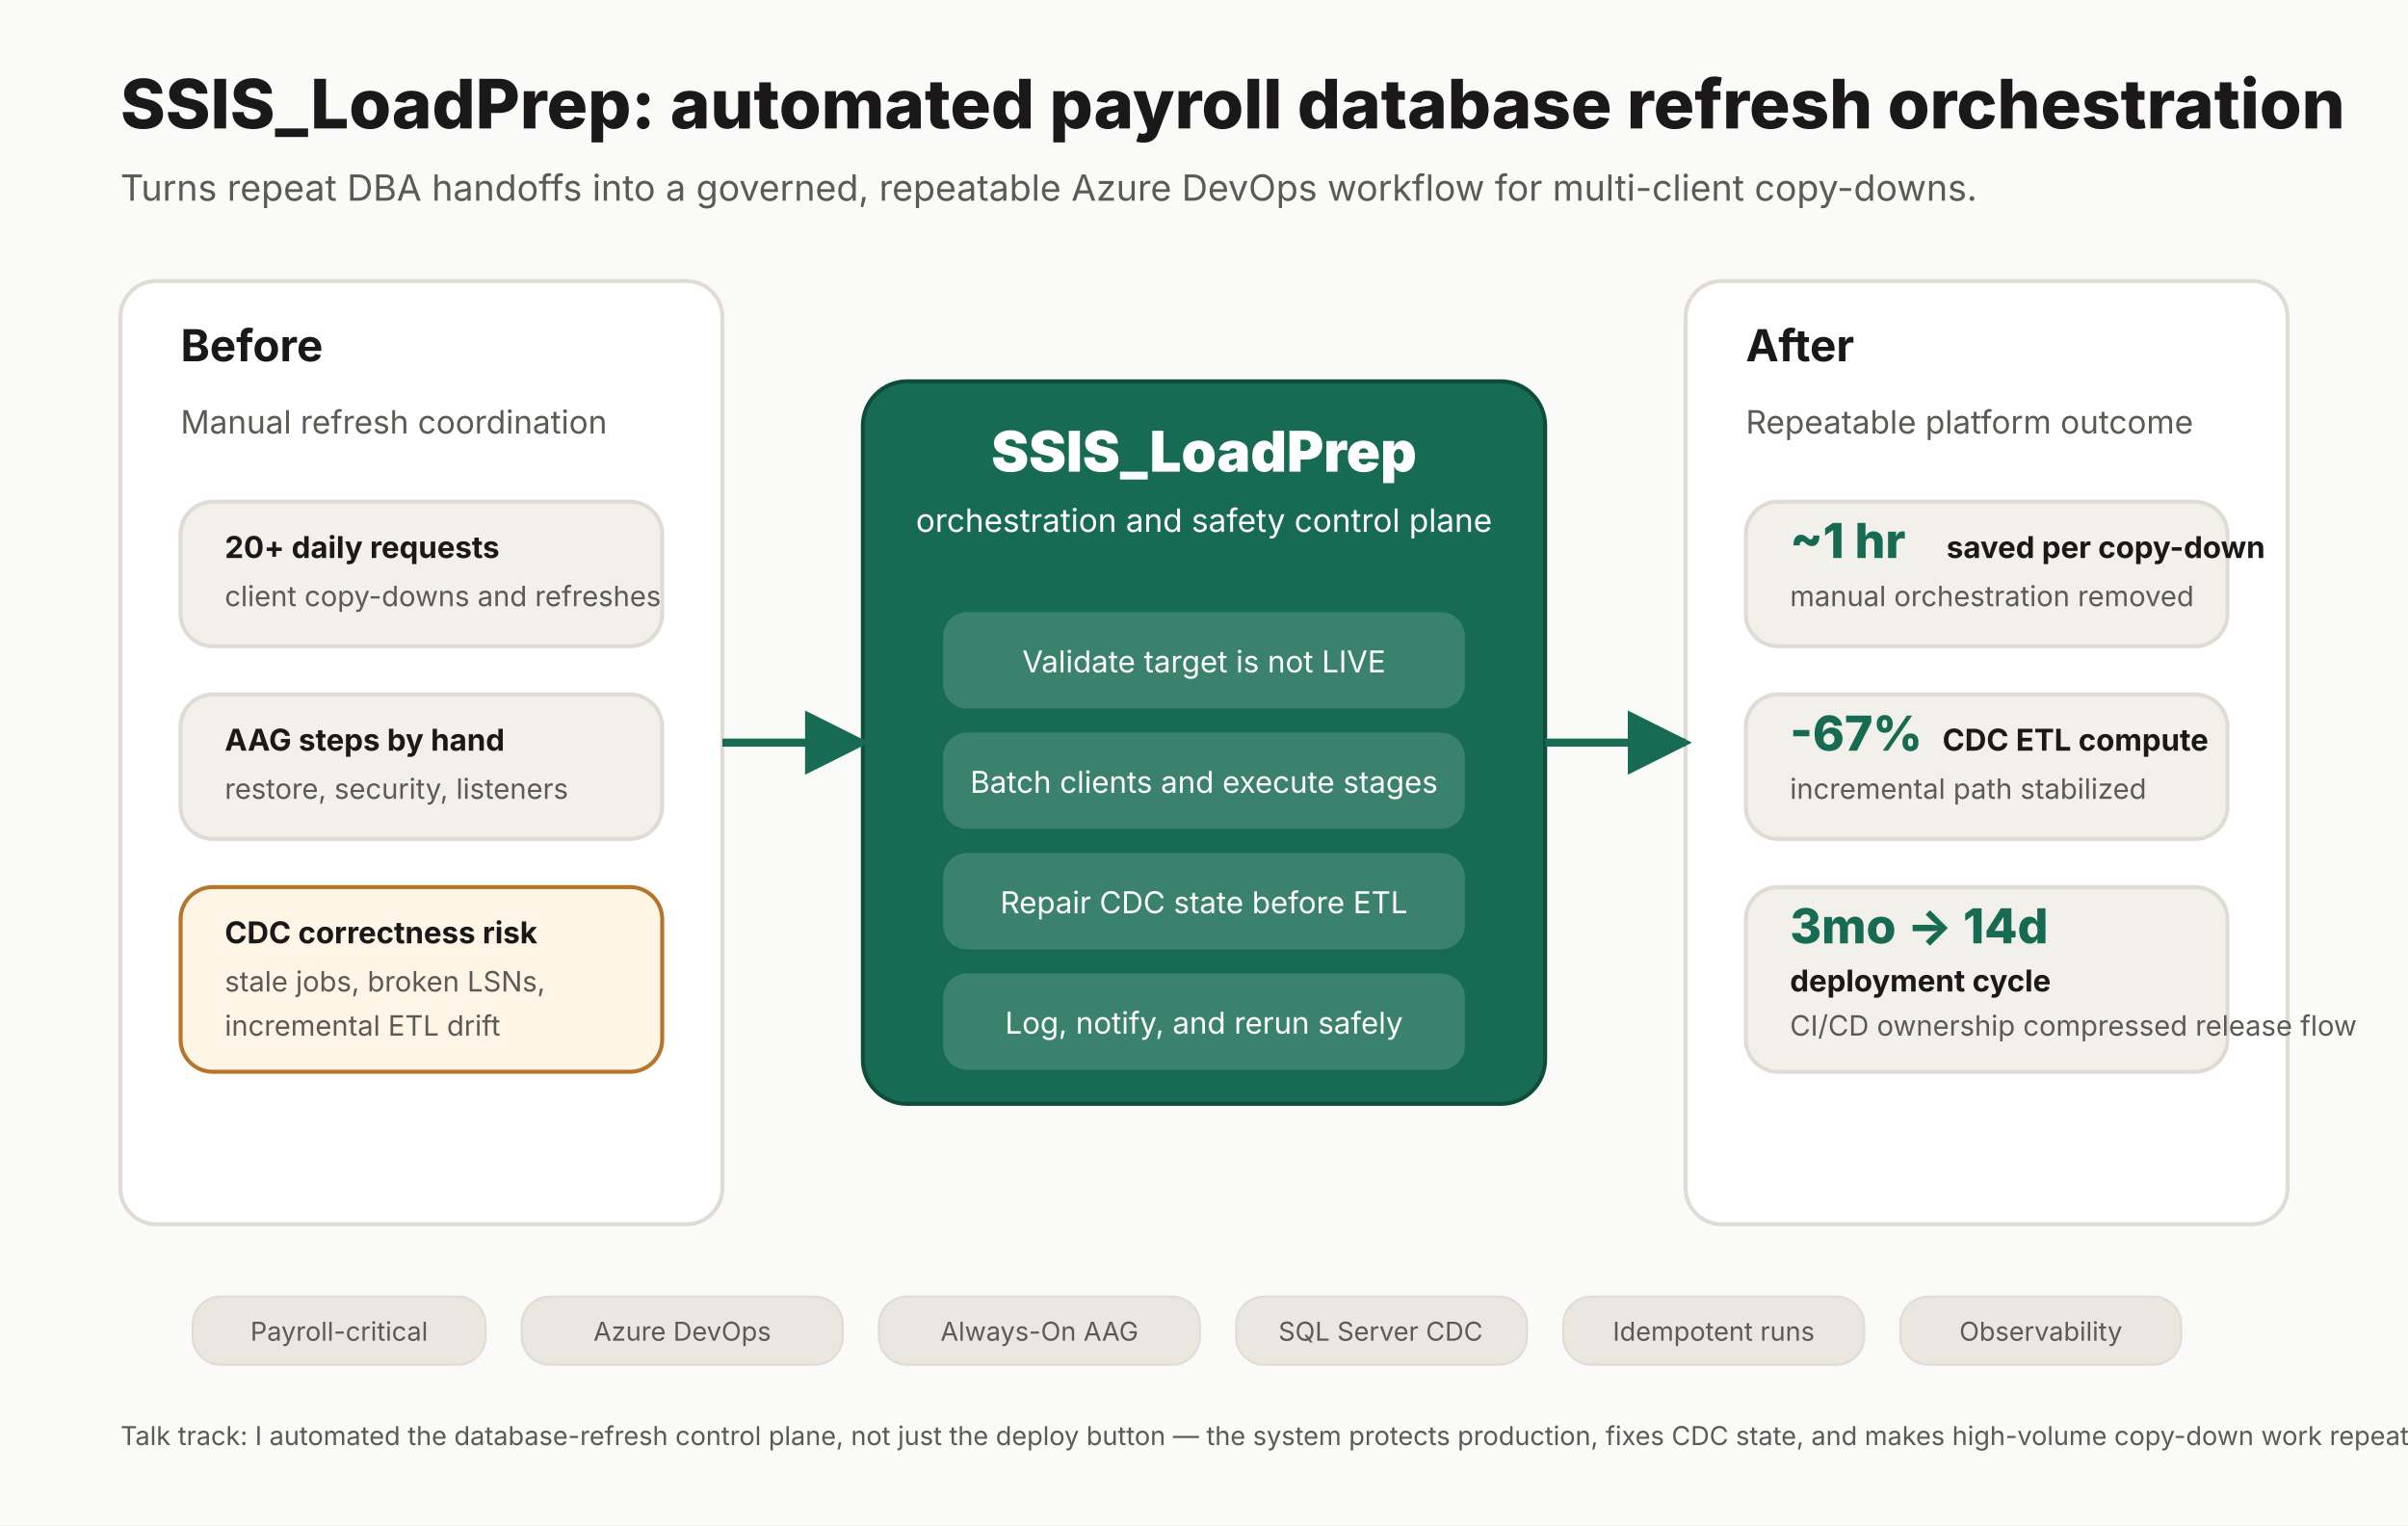
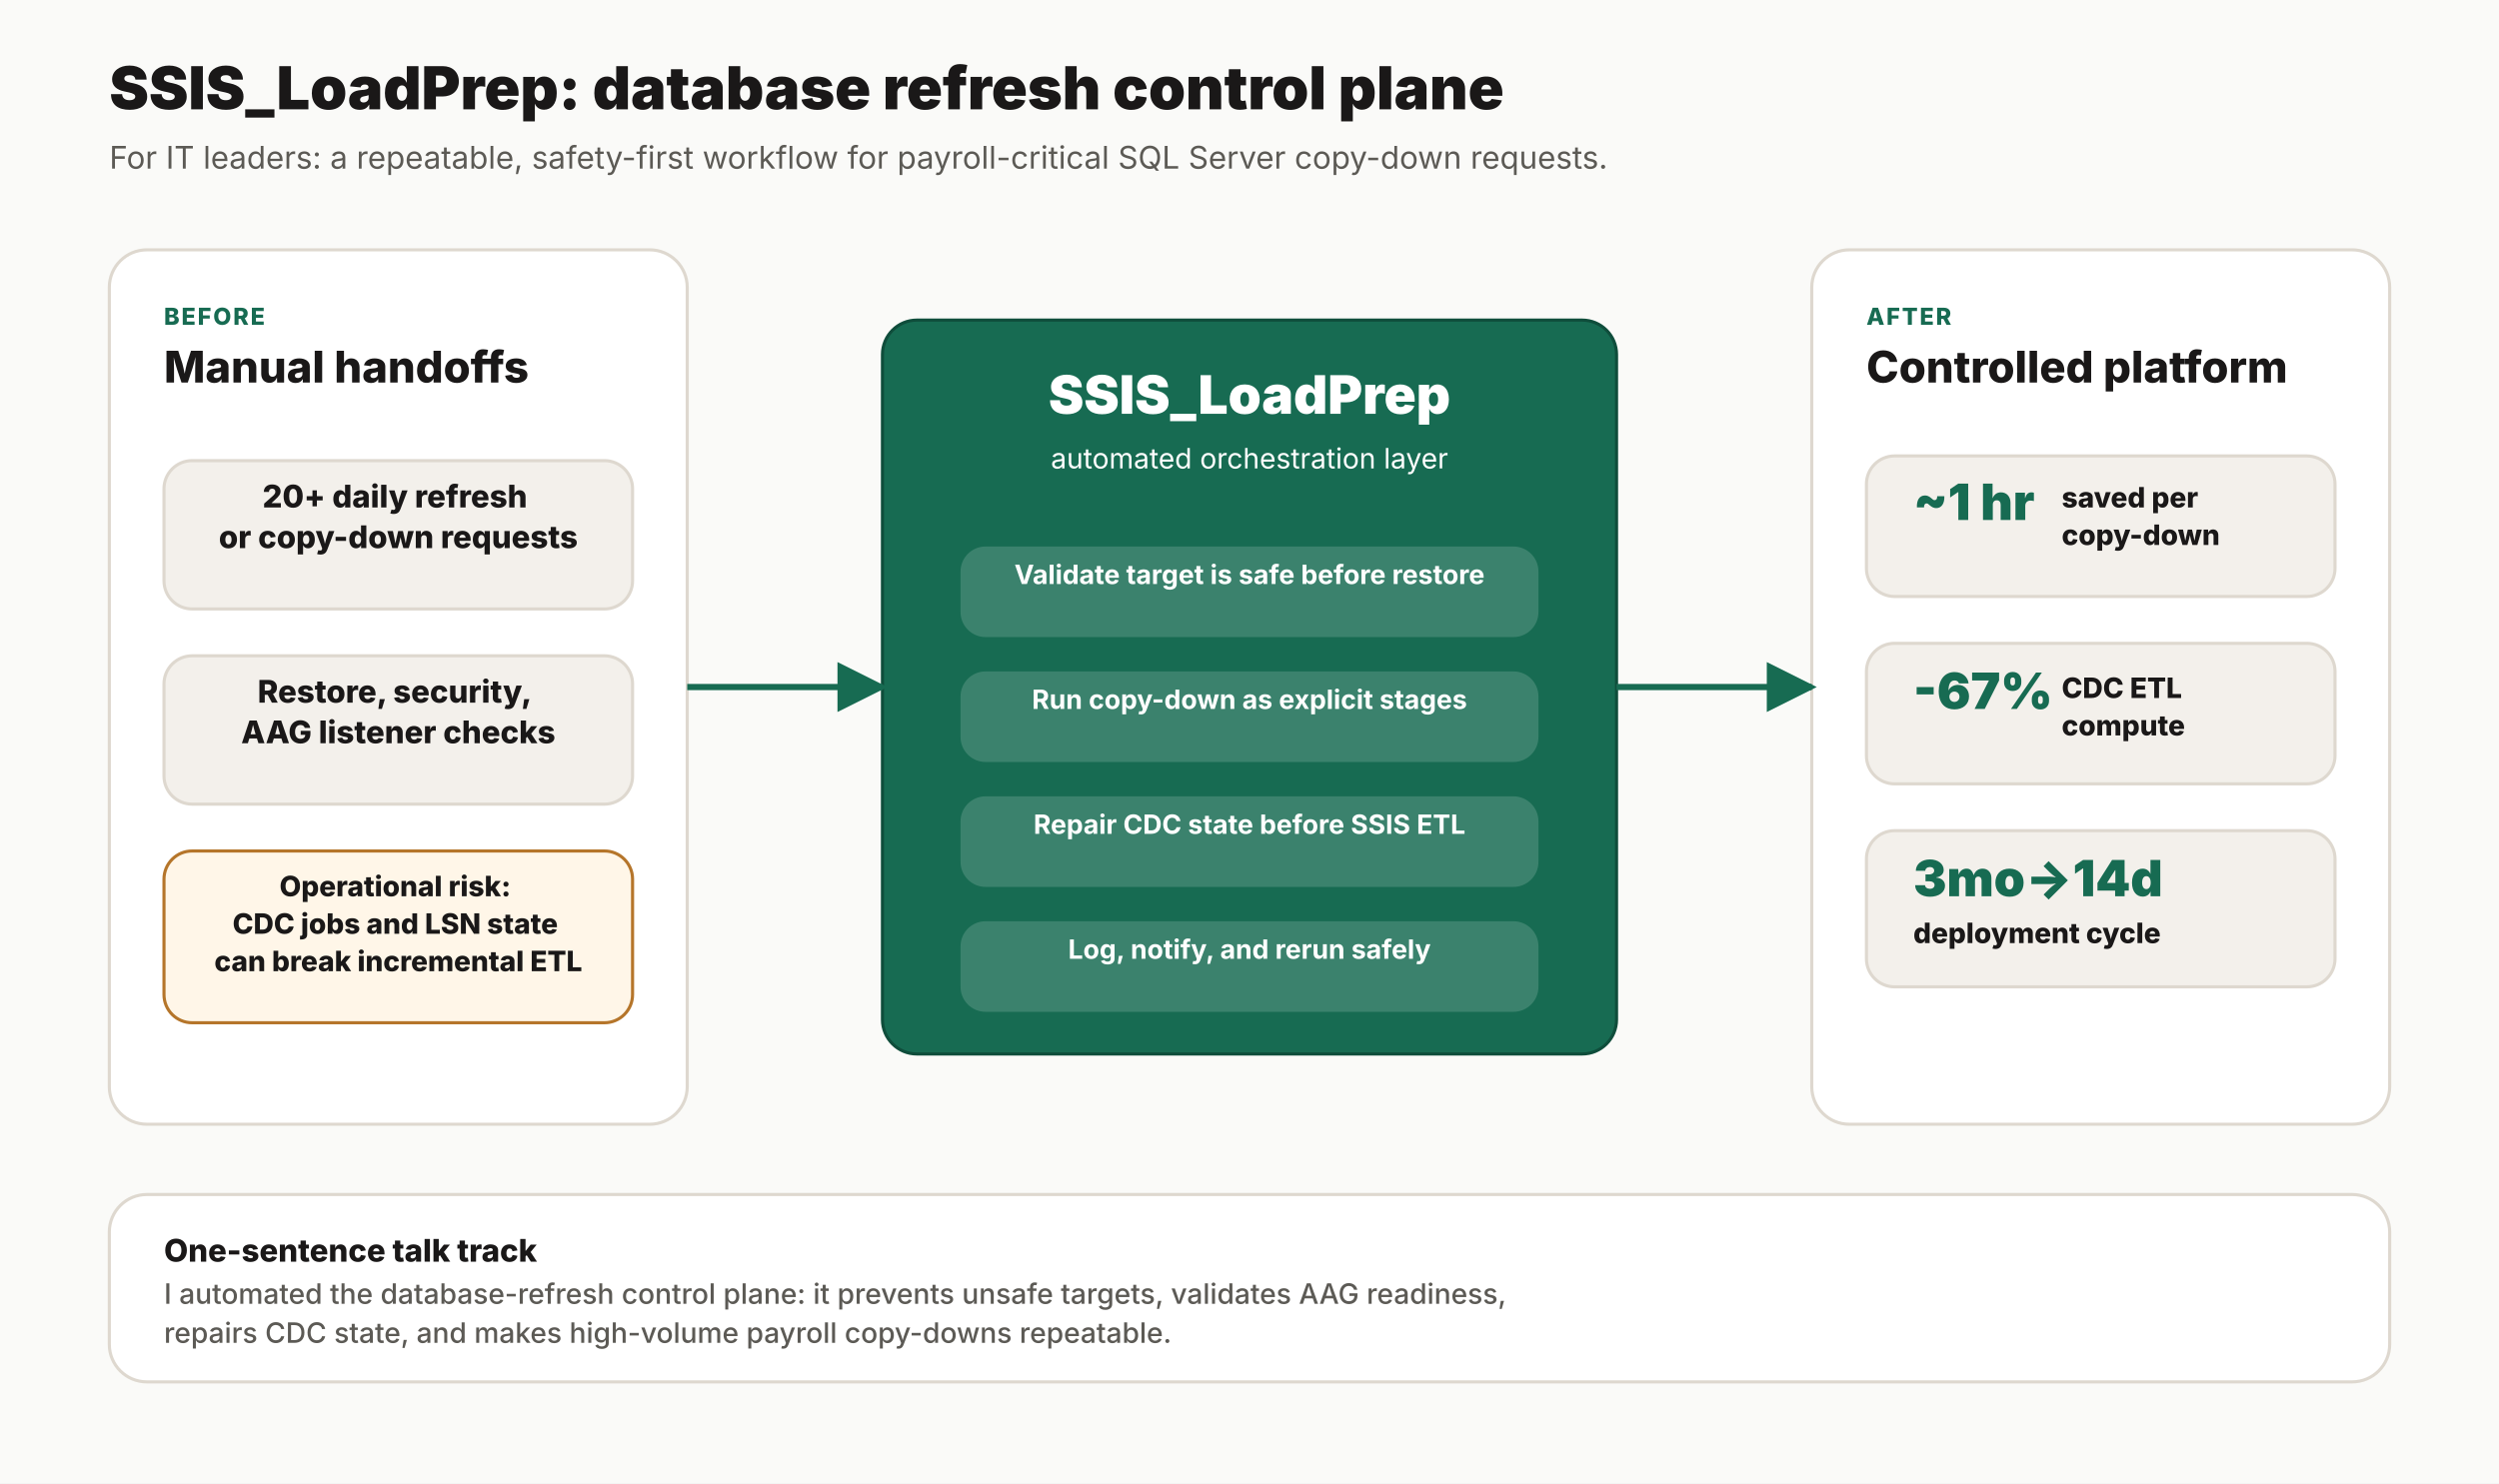
- <svg xmlns="http://www.w3.org/2000/svg" width="1200" height="760" viewBox="0 0 1200 760" role="img" aria-labelledby="title desc">
+ <svg xmlns="http://www.w3.org/2000/svg" width="1600" height="950" viewBox="0 0 1600 950" role="img" aria-labelledby="title desc">
  <defs>
    <style>
-       .bg { fill: #fafaf8; }
-       .panel { fill: #ffffff; stroke: #e0dcd5; stroke-width: 2; rx: 18; }
-       .core { fill: #176b52; stroke: #0f4d3b; stroke-width: 2; rx: 22; }
-       .soft { fill: #f2f0eb; stroke: #e0dcd5; stroke-width: 2; rx: 16; }
-       .warn { fill: #fff5e6; stroke: #b5752a; stroke-width: 2; rx: 16; }
-       .text { font-family: Inter, Segoe UI, Arial, sans-serif; fill: #1a1818; }
-       .muted { fill: #5c5a55; }
-       .white { fill: #ffffff; }
-       .mono { font-family: Consolas, Menlo, monospace; }
-       .arrow { stroke: #176b52; stroke-width: 4; fill: none; marker-end: url(#arrowhead); }
-       .thin { stroke: #9b9490; stroke-width: 2; fill: none; marker-end: url(#arrowhead-muted); }
-       .metric { fill: #176b52; font-weight: 800; }
-       .tag { fill: #eae7e0; stroke: #e0dcd5; rx: 14; }
+       .bg{fill:#fafaf8}.card{fill:#fff;stroke:#ded8cf;stroke-width:2;rx:24}.soft{fill:#f3f0eb;stroke:#ded8cf;stroke-width:2;rx:18}
+       .green{fill:#176b52;stroke:#0f4d3b;stroke-width:2;rx:22}.amber{fill:#fff6e8;stroke:#b5752a;stroke-width:2;rx:18}.blue{fill:#edf4f8;stroke:#6387a6;stroke-width:2;rx:18}
+       .text{font-family:Inter,Segoe UI,Arial,sans-serif;fill:#1a1818}.muted{font-family:Inter,Segoe UI,Arial,sans-serif;fill:#5c5a55}.white{font-family:Inter,Segoe UI,Arial,sans-serif;fill:#fff}.mono{font-family:Consolas,Menlo,monospace;fill:#3a3733}
+       .arrow{stroke:#176b52;stroke-width:4;fill:none;marker-end:url(#arrow)}.arrow2{stroke:#9b9490;stroke-width:3;fill:none;marker-end:url(#arrow-gray)}.dash{stroke:#b5752a;stroke-width:3;stroke-dasharray:8 7;fill:none;marker-end:url(#arrow-amber)}
+       .metric{font-family:Inter,Segoe UI,Arial,sans-serif;fill:#176b52;font-weight:850}.small{font-size:14px}.label{font-family:Inter,Segoe UI,Arial,sans-serif;fill:#176b52;font-weight:800;letter-spacing:.08em}.pill{fill:#eae7e0;stroke:#ded8cf;rx:15}
    </style>
-     <marker id="arrowhead" viewBox="0 0 10 10" refX="9" refY="5" markerWidth="8" markerHeight="8" orient="auto-start-reverse">
-       <path d="M 0 0 L 10 5 L 0 10 z" fill="#176b52" />
+     <marker id="arrow" viewBox="0 0 10 10" refX="9" refY="5" markerWidth="8" markerHeight="8" orient="auto-start-reverse">
+       <path d="M0 0 10 5 0 10z" fill="#176b52" />
    </marker>
-     <marker id="arrowhead-muted" viewBox="0 0 10 10" refX="9" refY="5" markerWidth="7" markerHeight="7" orient="auto-start-reverse">
-       <path d="M 0 0 L 10 5 L 0 10 z" fill="#9b9490" />
+     <marker id="arrow-gray" viewBox="0 0 10 10" refX="9" refY="5" markerWidth="7" markerHeight="7" orient="auto-start-reverse">
+       <path d="M0 0 10 5 0 10z" fill="#9b9490" />
+     </marker>
+     <marker id="arrow-amber" viewBox="0 0 10 10" refX="9" refY="5" markerWidth="7" markerHeight="7" orient="auto-start-reverse">
+       <path d="M0 0 10 5 0 10z" fill="#b5752a" />
    </marker>
  </defs>
-   <rect class="bg" width="1200" height="760" />
-   <text x="60" y="64" class="text" font-size="34" font-weight="800">SSIS_LoadPrep: automated payroll database refresh orchestration</text>
-   <text x="60" y="100" class="text muted" font-size="18">Turns repeat DBA handoffs into a governed, repeatable Azure DevOps workflow for multi-client copy-downs.</text>
-   <rect class="panel" x="60" y="140" width="300" height="470" />
-   <text x="90" y="180" class="text" font-size="22" font-weight="750">Before</text>
-   <text x="90" y="216" class="text muted" font-size="16">Manual refresh coordination</text>
-   <rect class="soft" x="90" y="250" width="240" height="72" />
-   <text x="112" y="278" class="text" font-size="15" font-weight="700">20+ daily requests</text>
-   <text x="112" y="302" class="text muted" font-size="14">client copy-downs and refreshes</text>
-   <rect class="soft" x="90" y="346" width="240" height="72" />
-   <text x="112" y="374" class="text" font-size="15" font-weight="700">AAG steps by hand</text>
-   <text x="112" y="398" class="text muted" font-size="14">restore, security, listeners</text>
-   <rect class="warn" x="90" y="442" width="240" height="92" />
-   <text x="112" y="470" class="text" font-size="15" font-weight="700">CDC correctness risk</text>
-   <text x="112" y="494" class="text muted" font-size="14">stale jobs, broken LSNs,</text>
-   <text x="112" y="516" class="text muted" font-size="14">incremental ETL drift</text>
-   <rect class="core" x="430" y="190" width="340" height="360" />
-   <text x="600" y="235" class="text white" font-size="28" font-weight="850" text-anchor="middle">SSIS_LoadPrep</text>
-   <text x="600" y="265" class="text white" font-size="16" text-anchor="middle">orchestration and safety control plane</text>
-   <rect x="470" y="305" width="260" height="48" rx="12" fill="#ffffff" opacity="0.16" />
-   <text x="600" y="335" class="text white" font-size="15" text-anchor="middle">Validate target is not LIVE</text>
-   <rect x="470" y="365" width="260" height="48" rx="12" fill="#ffffff" opacity="0.16" />
-   <text x="600" y="395" class="text white" font-size="15" text-anchor="middle">Batch clients and execute stages</text>
-   <rect x="470" y="425" width="260" height="48" rx="12" fill="#ffffff" opacity="0.16" />
-   <text x="600" y="455" class="text white" font-size="15" text-anchor="middle">Repair CDC state before ETL</text>
-   <rect x="470" y="485" width="260" height="48" rx="12" fill="#ffffff" opacity="0.16" />
-   <text x="600" y="515" class="text white" font-size="15" text-anchor="middle">Log, notify, and rerun safely</text>
-   <rect class="panel" x="840" y="140" width="300" height="470" />
-   <text x="870" y="180" class="text" font-size="22" font-weight="750">After</text>
-   <text x="870" y="216" class="text muted" font-size="16">Repeatable platform outcome</text>
-   <rect class="soft" x="870" y="250" width="240" height="72" />
-   <text x="892" y="278" class="text metric" font-size="24">~1 hr</text>
-   <text x="970" y="278" class="text" font-size="15" font-weight="700">saved per copy-down</text>
-   <text x="892" y="302" class="text muted" font-size="14">manual orchestration removed</text>
-   <rect class="soft" x="870" y="346" width="240" height="72" />
-   <text x="892" y="374" class="text metric" font-size="24">-67%</text>
-   <text x="968" y="374" class="text" font-size="15" font-weight="700">CDC ETL compute</text>
-   <text x="892" y="398" class="text muted" font-size="14">incremental path stabilized</text>
-   <rect class="soft" x="870" y="442" width="240" height="92" />
-   <text x="892" y="470" class="text metric" font-size="24">3mo → 14d</text>
-   <text x="892" y="494" class="text" font-size="15" font-weight="700">deployment cycle</text>
-   <text x="892" y="516" class="text muted" font-size="14">CI/CD ownership compressed release flow</text>
-   <path class="arrow" d="M 360 370 C 390 370, 400 370, 430 370" />
-   <path class="arrow" d="M 770 370 C 800 370, 810 370, 840 370" />
-   <rect class="tag" x="96" y="646" width="146" height="34" />
-   <text x="169" y="668" class="text muted" font-size="13" text-anchor="middle">Payroll-critical</text>
-   <rect class="tag" x="260" y="646" width="160" height="34" />
-   <text x="340" y="668" class="text muted" font-size="13" text-anchor="middle">Azure DevOps</text>
-   <rect class="tag" x="438" y="646" width="160" height="34" />
-   <text x="518" y="668" class="text muted" font-size="13" text-anchor="middle">Always-On AAG</text>
-   <rect class="tag" x="616" y="646" width="145" height="34" />
-   <text x="688" y="668" class="text muted" font-size="13" text-anchor="middle">SQL Server CDC</text>
-   <rect class="tag" x="779" y="646" width="150" height="34" />
-   <text x="854" y="668" class="text muted" font-size="13" text-anchor="middle">Idempotent runs</text>
-   <rect class="tag" x="947" y="646" width="140" height="34" />
-   <text x="1017" y="668" class="text muted" font-size="13" text-anchor="middle">Observability</text>
-   <text x="60" y="720" class="text muted" font-size="13">Talk track: I automated the database-refresh control plane, not just the deploy button — the system protects production, fixes CDC state, and makes high-volume copy-down work repeatable.</text>
+   <rect class="bg" width="1600" height="950" />
+   <text x="70" y="70" class="text" font-size="38" font-weight="850">SSIS_LoadPrep: database refresh control plane</text>
+   <text x="70" y="108" class="muted" font-size="20">For IT leaders: a repeatable, safety-first workflow for payroll-critical SQL Server copy-down requests.</text>
+   <rect class="card" x="70" y="160" width="370" height="560" />
+   <text x="105" y="208" class="label" font-size="15">BEFORE</text>
+   <text x="105" y="245" class="text" font-size="28" font-weight="800">Manual handoffs</text>
+   <rect class="soft" x="105" y="295" width="300" height="95" />
+   <text x="255" y="325" class="text" font-size="20" text-anchor="middle" font-weight="800">
+     <tspan x="255" dy="0">20+ daily refresh</tspan>
+     <tspan x="255" dy="26">or copy-down requests</tspan>
+   </text>
+   <rect class="soft" x="105" y="420" width="300" height="95" />
+   <text x="255" y="450" class="text" font-size="20" text-anchor="middle" font-weight="800">
+     <tspan x="255" dy="0">Restore, security,</tspan>
+     <tspan x="255" dy="26">AAG listener checks</tspan>
+   </text>
+   <rect class="amber" x="105" y="545" width="300" height="110" />
+   <text x="255" y="574" class="text" font-size="18" text-anchor="middle" font-weight="800">
+     <tspan x="255" dy="0">Operational risk:</tspan>
+     <tspan x="255" dy="24">CDC jobs and LSN state</tspan>
+     <tspan x="255" dy="24">can break incremental ETL</tspan>
+   </text>
+   <rect class="green" x="565" y="205" width="470" height="470" />
+   <text x="800" y="265" class="white" font-size="34" font-weight="850" text-anchor="middle">SSIS_LoadPrep</text>
+   <text x="800" y="300" class="white" font-size="18" text-anchor="middle">automated orchestration layer</text>
+   <rect x="615" y="350" width="370" height="58" rx="16" fill="#fff" opacity="0.16" />
+   <text x="800" y="374" class="white" font-size="17" text-anchor="middle" font-weight="750">
+     <tspan x="800" dy="0">Validate target is safe before restore</tspan>
+   </text>
+   <rect x="615" y="430" width="370" height="58" rx="16" fill="#fff" opacity="0.16" />
+   <text x="800" y="454" class="white" font-size="17" text-anchor="middle" font-weight="750">
+     <tspan x="800" dy="0">Run copy-down as explicit stages</tspan>
+   </text>
+   <rect x="615" y="510" width="370" height="58" rx="16" fill="#fff" opacity="0.16" />
+   <text x="800" y="534" class="white" font-size="17" text-anchor="middle" font-weight="750">
+     <tspan x="800" dy="0">Repair CDC state before SSIS ETL</tspan>
+   </text>
+   <rect x="615" y="590" width="370" height="58" rx="16" fill="#fff" opacity="0.16" />
+   <text x="800" y="614" class="white" font-size="17" text-anchor="middle" font-weight="750">
+     <tspan x="800" dy="0">Log, notify, and rerun safely</tspan>
+   </text>
+   <rect class="card" x="1160" y="160" width="370" height="560" />
+   <text x="1195" y="208" class="label" font-size="15">AFTER</text>
+   <text x="1195" y="245" class="text" font-size="28" font-weight="800">Controlled platform</text>
+   <rect class="soft" x="1195" y="292" width="300" height="90" />
+   <text x="1225" y="333" class="metric" font-size="32">~1 hr</text>
+   <text x="1320" y="325" class="text" font-size="18" font-weight="800">saved per</text>
+   <text x="1320" y="349" class="text" font-size="18" font-weight="800">copy-down</text>
+   <rect class="soft" x="1195" y="412" width="300" height="90" />
+   <text x="1225" y="454" class="metric" font-size="32">-67%</text>
+   <text x="1320" y="447" class="text" font-size="18" font-weight="800">CDC ETL</text>
+   <text x="1320" y="471" class="text" font-size="18" font-weight="800">compute</text>
+   <rect class="soft" x="1195" y="532" width="300" height="100" />
+   <text x="1225" y="574" class="metric" font-size="32">3mo→14d</text>
+   <text x="1225" y="604" class="text" font-size="18" font-weight="800">deployment cycle</text>
+   <path class="arrow" d="M440 440 C490 440 515 440 565 440" />
+   <path class="arrow" d="M1035 440 C1085 440 1110 440 1160 440" />
+   <rect class="card" x="70" y="765" width="1460" height="120" />
+   <text x="105" y="808" class="text" font-size="20" font-weight="800">One-sentence talk track</text>
+   <text x="105" y="835" class="muted" font-size="18" text-anchor="start" font-weight="500">
+     <tspan x="105" dy="0">I automated the database-refresh control plane: it prevents unsafe targets, validates AAG readiness,</tspan>
+     <tspan x="105" dy="25">repairs CDC state, and makes high-volume payroll copy-downs repeatable.</tspan>
+   </text>
</svg>
